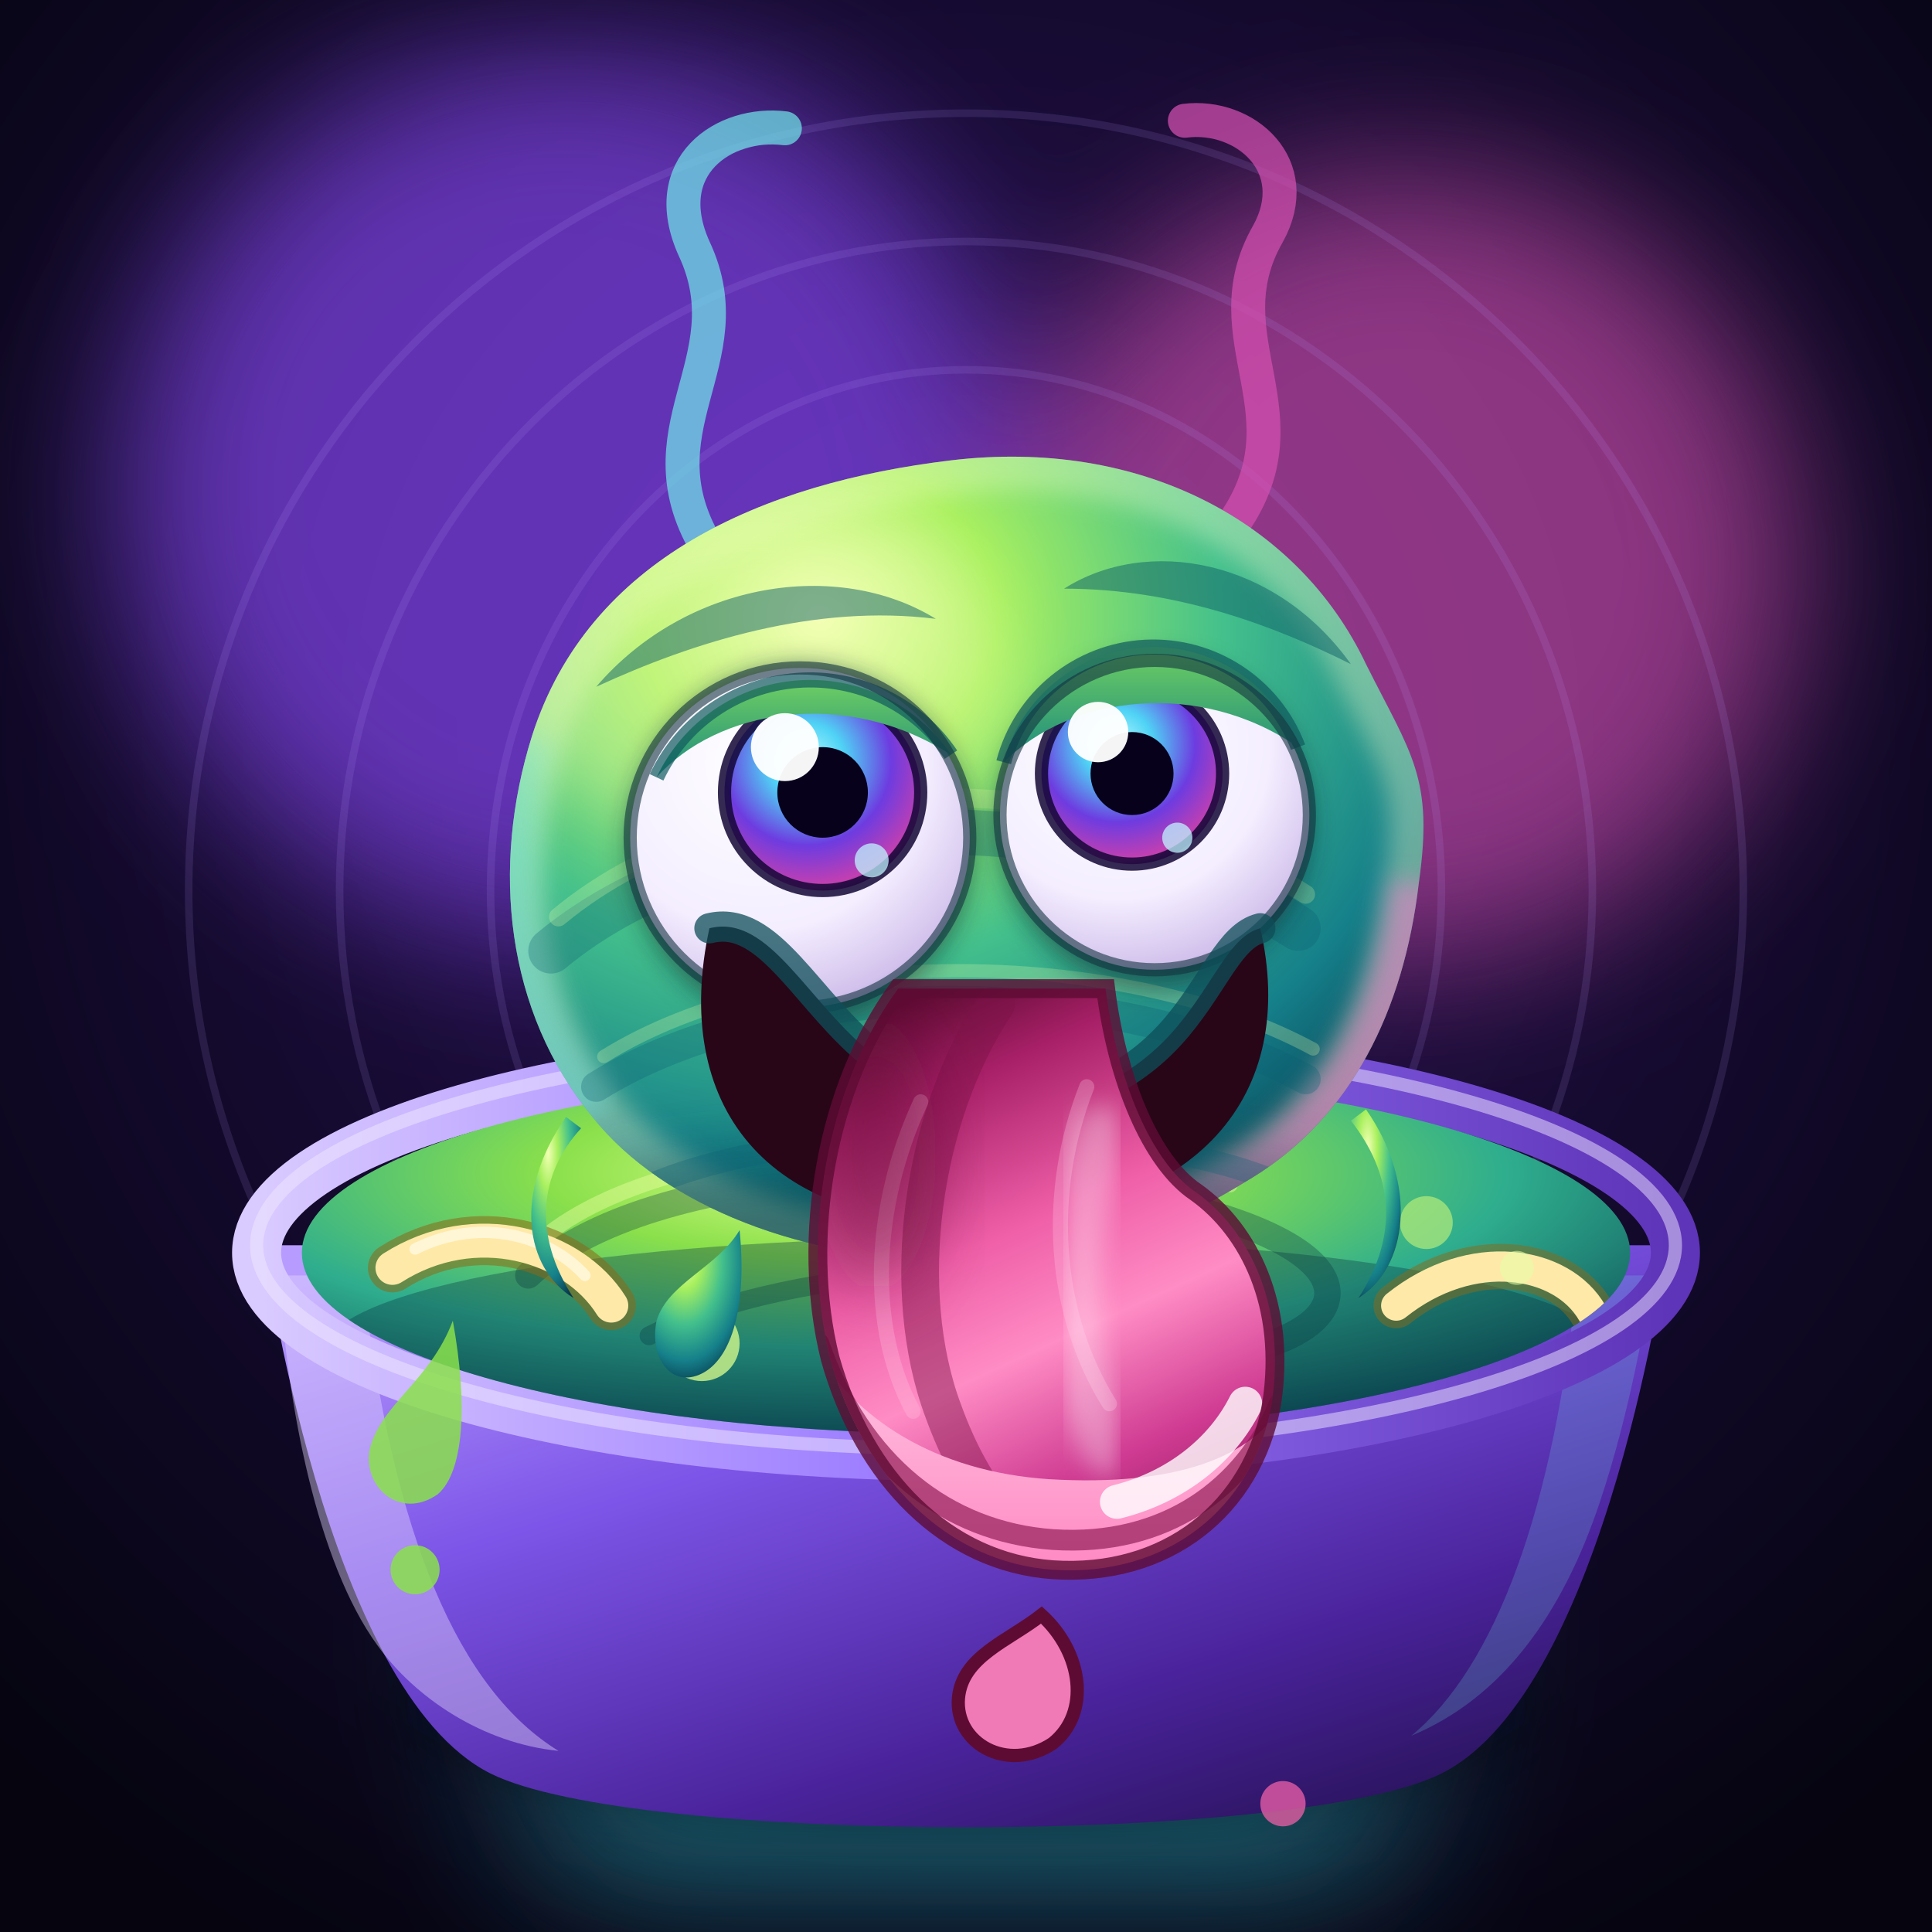
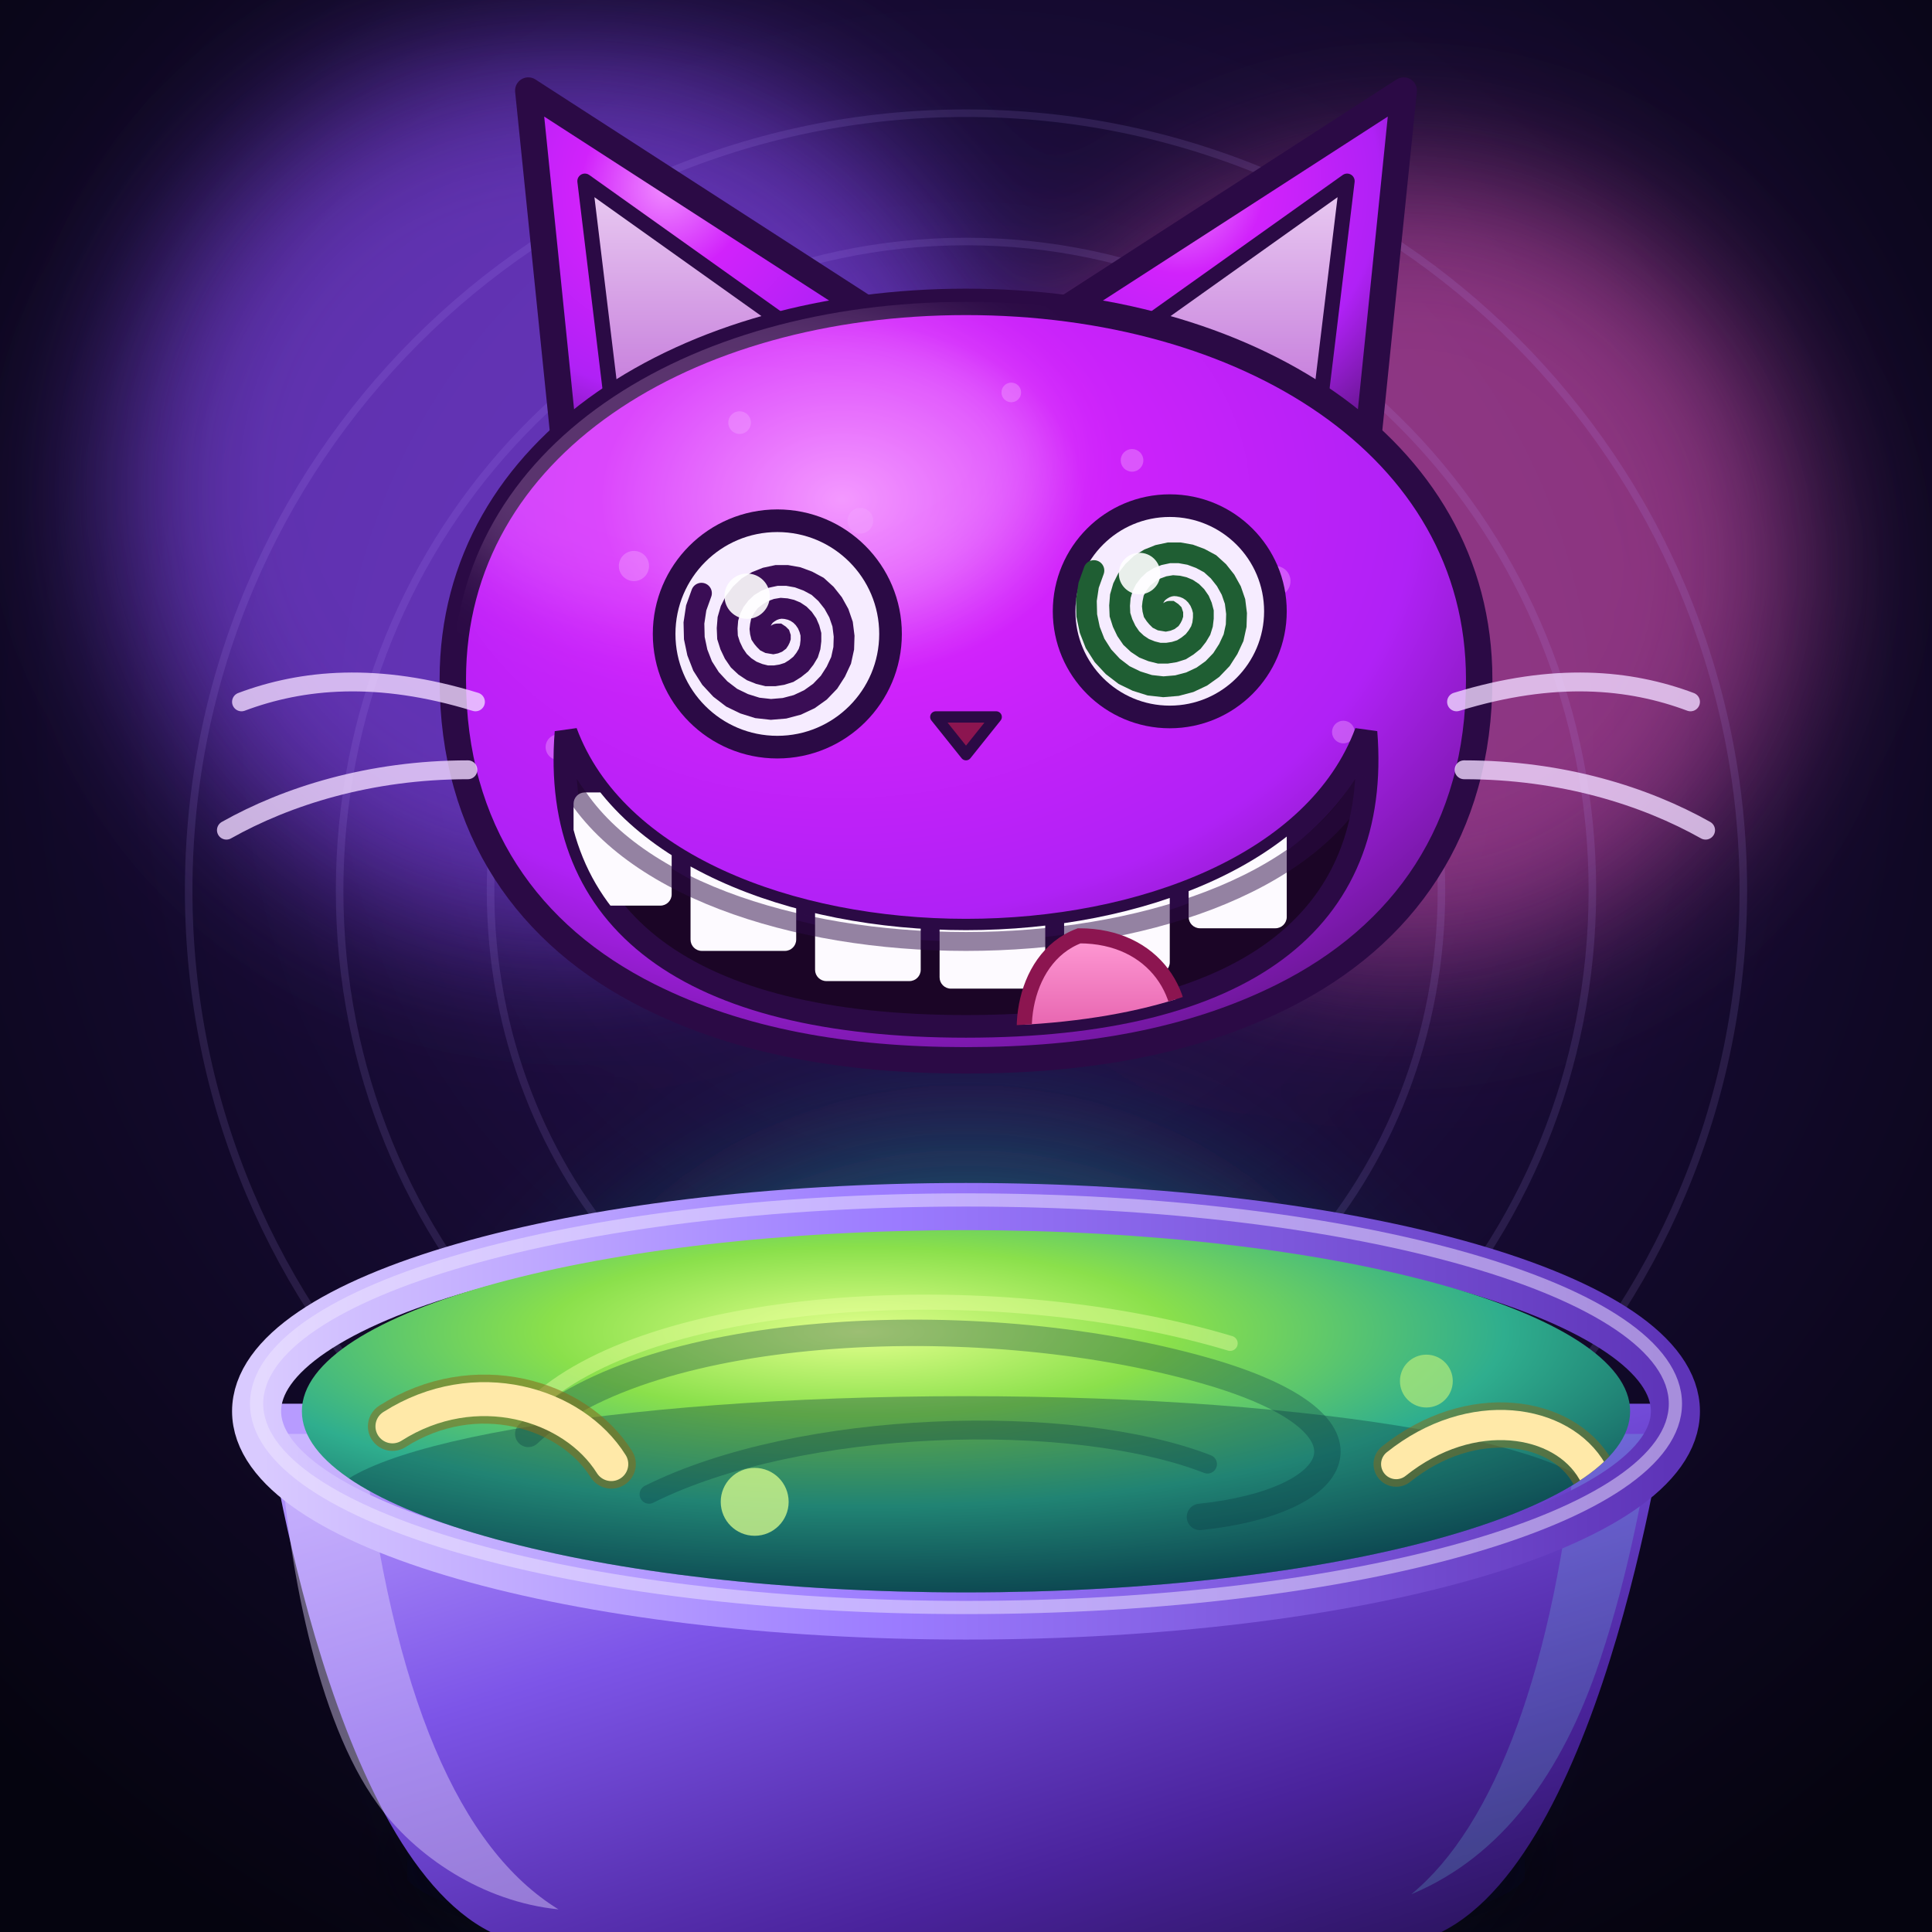
- <svg xmlns="http://www.w3.org/2000/svg" viewBox="0 0 512 512" width="512" height="512" role="img" aria-label="A bowl of soup with eyes and a lolling tongue">
+ <svg xmlns="http://www.w3.org/2000/svg" viewBox="0 0 512 512" width="512" height="512" role="img" aria-label="The SynthSoup cat grinning above a bowl of soup">
  <defs>
    <radialGradient id="bg" cx="50%" cy="38%" r="72%">
      <stop offset="0" stop-color="#2a1256" />
      <stop offset=".55" stop-color="#140a2e" />
      <stop offset="1" stop-color="#05040f" />
    </radialGradient>
    <radialGradient id="broth" cx="42%" cy="28%" r="78%">
      <stop offset="0" stop-color="#e2ff8c" />
      <stop offset=".3" stop-color="#8ae04b" />
      <stop offset=".62" stop-color="#2fae8e" />
      <stop offset="1" stop-color="#0a4150" />
    </radialGradient>
-     <radialGradient id="goo" cx="34%" cy="20%" r="88%">
-       <stop offset="0" stop-color="#f2ffb4" />
-       <stop offset=".22" stop-color="#a8f05e" />
-       <stop offset=".5" stop-color="#43c08c" />
-       <stop offset=".78" stop-color="#15808a" />
-       <stop offset="1" stop-color="#07394d" />
+     <radialGradient id="fur" cx="38%" cy="26%" r="84%">
+       <stop offset="0" stop-color="#f08bff" />
+       <stop offset=".28" stop-color="#d122fb" />
+       <stop offset=".66" stop-color="#b021f6" />
+       <stop offset="1" stop-color="#5c1480" />
    </radialGradient>
-     <linearGradient id="lid" x1="0%" y1="0%" x2="0%" y2="100%">
-       <stop offset="0" stop-color="#6fcf62" />
-       <stop offset="1" stop-color="#1b8a7e" />
+     <linearGradient id="ear" x1="0%" y1="0%" x2="0%" y2="100%">
+       <stop offset="0" stop-color="#eacdf2" />
+       <stop offset="1" stop-color="#c06fd8" />
+     </linearGradient>
+     <linearGradient id="tongue" x1="0%" y1="0%" x2="0%" y2="100%">
+       <stop offset="0" stop-color="#ff9ad4" />
+       <stop offset="1" stop-color="#d1348f" />
    </linearGradient>
    <linearGradient id="bowl" x1="12%" y1="0%" x2="88%" y2="100%">
      <stop offset="0" stop-color="#b79bff" />
      <stop offset=".34" stop-color="#7d55e8" />
      <stop offset=".72" stop-color="#4a239c" />
      <stop offset="1" stop-color="#23104f" />
    </linearGradient>
    <linearGradient id="rim" x1="0%" y1="0%" x2="100%" y2="0%">
      <stop offset="0" stop-color="#d9caff" />
      <stop offset=".45" stop-color="#9b7bff" />
      <stop offset="1" stop-color="#5e34b8" />
    </linearGradient>
-     <linearGradient id="tongue" x1="26%" y1="0%" x2="62%" y2="100%">
-       <stop offset="0" stop-color="#5e0b33" />
-       <stop offset=".16" stop-color="#a82068" />
-       <stop offset=".42" stop-color="#ef5fa8" />
-       <stop offset=".62" stop-color="#ff8cc4" />
-       <stop offset=".84" stop-color="#cf3b92" />
-       <stop offset="1" stop-color="#9c1f66" />
-     </linearGradient>
-     <linearGradient id="curl" x1="0%" y1="0%" x2="0%" y2="100%">
-       <stop offset="0" stop-color="#ffc8e4" />
-       <stop offset="1" stop-color="#ff87c2" />
-     </linearGradient>
-     <radialGradient id="sclera" cx="38%" cy="28%" r="82%">
-       <stop offset="0" stop-color="#ffffff" />
-       <stop offset=".6" stop-color="#f4eeff" />
-       <stop offset=".88" stop-color="#d2c1ec" />
-       <stop offset="1" stop-color="#a289c7" />
-     </radialGradient>
-     <radialGradient id="iris" cx="42%" cy="34%" r="74%">
-       <stop offset="0" stop-color="#b6fbff" />
-       <stop offset=".26" stop-color="#4fd3f5" />
-       <stop offset=".58" stop-color="#6d3ce0" />
-       <stop offset=".86" stop-color="#c33fb0" />
-       <stop offset="1" stop-color="#2a0a52" />
-     </radialGradient>
    <filter id="soft" x="-40%" y="-40%" width="180%" height="180%">
      <feGaussianBlur stdDeviation="9" />
    </filter>
    <filter id="softer" x="-60%" y="-60%" width="220%" height="220%">
      <feGaussianBlur stdDeviation="20" />
    </filter>
    <filter id="tight" x="-30%" y="-30%" width="160%" height="160%">
-       <feGaussianBlur stdDeviation="3.2" />
+       <feGaussianBlur stdDeviation="3" />
    </filter>
-     <path id="headpath" d="M252 122 C302 116 344 138 362 176 C374 200 380 206 376 234                          C372 268 358 296 332 312 C306 328 288 334 252 334                          C214 334 176 320 157 296 C134 268 130 230 141 195                          C156 148 202 128 252 122 Z" />
-     <path id="tonguepath" d="M238 262 C219 288 212 328 220 360                            C229 392 251 414 279 416                            C309 418 332 400 337 372                            C341 346 331 326 317 316                            C305 308 296 286 293 262 Z" />
+     <path id="head" d="M256 108                      C330 108 392 146 392 208                      C392 248 372 276 340 292                      C316 304 288 309 256 309                      C224 309 196 304 172 292                      C140 276 120 248 120 208                      C120 146 182 108 256 108 Z" />
    <clipPath id="headclip">
-       <use href="#headpath" />
-     </clipPath>
-     <clipPath id="tongueclip">
-       <use href="#tonguepath" />
+       <use href="#head" />
    </clipPath>
    <clipPath id="brothclip">
      <ellipse cx="256" cy="332" rx="176" ry="48" />
+     </clipPath>
+     <clipPath id="grinclip">
+       <path id="grin" d="M150 222 C176 292 336 292 362 222 C366 272 330 300 256 300 C182 300 146 272 150 222 Z" />
    </clipPath>
  </defs>
  <rect width="512" height="512" fill="url(#bg)" />
  <g filter="url(#softer)" opacity=".62">
    <circle cx="150" cy="130" r="118" fill="#8e4bff" />
    <circle cx="372" cy="150" r="104" fill="#d44fb0" />
    <circle cx="256" cy="430" r="126" fill="#1f7f8c" />
  </g>
  <g fill="none" stroke="#b79bff" opacity=".13">
    <ellipse cx="256" cy="236" rx="206" ry="206" stroke-width="2" />
    <ellipse cx="256" cy="236" rx="166" ry="172" stroke-width="2" />
    <ellipse cx="256" cy="236" rx="126" ry="138" stroke-width="2" />
  </g>
-   <g fill="none" stroke-linecap="round" opacity=".72">
-     <path d="M188 146 C168 114 198 96 184 66 C174 44 192 32 208 34" stroke="#6fe3e8" stroke-width="9" />
-     <path d="M326 140 C348 110 320 90 336 62 C346 44 330 30 314 32" stroke="#d44fb0" stroke-width="9" />
+   <g transform="translate(0,-28)">
+     <g stroke="#2b0a45" stroke-width="7" stroke-linejoin="round">
+       <path d="M150 150 L140 52 L236 114 Z" fill="url(#fur)" />
+       <path d="M362 150 L372 52 L276 114 Z" fill="url(#fur)" />
+       <path d="M163 142 L155 76 L214 118 Z" fill="url(#ear)" stroke-width="4" />
+       <path d="M349 142 L357 76 L298 118 Z" fill="url(#ear)" stroke-width="4" />
+     </g>
+     <use href="#head" fill="url(#fur)" stroke="#2b0a45" stroke-width="7" />
+     <g clip-path="url(#headclip)">
+       <ellipse cx="196" cy="150" rx="84" ry="46" fill="#ffc7ff" opacity=".22" filter="url(#soft)" />
+       <g fill="#f3a6ff" opacity=".4">
+         <circle cx="168" cy="178" r="4" />
+         <circle cx="196" cy="140" r="3" />
+         <circle cx="228" cy="166" r="3.4" />
+         <circle cx="300" cy="150" r="3" />
+         <circle cx="338" cy="182" r="4" />
+         <circle cx="356" cy="222" r="3" />
+         <circle cx="148" cy="226" r="3.4" />
+         <circle cx="268" cy="132" r="2.6" />
+       </g>
+     </g>
+     <g stroke="#f0d8ff" stroke-width="5" stroke-linecap="round" opacity=".8" fill="none">
+       <path d="M126 214 C100 206 80 208 64 214" />
+       <path d="M124 232 C98 232 76 239 60 248" />
+       <path d="M386 214 C412 206 432 208 448 214" />
+       <path d="M388 232 C414 232 436 239 452 248" />
+     </g>
+     <path href="#grin" d="M150 222 C176 292 336 292 362 222 C366 272 330 300 256 300 C182 300 146 272 150 222 Z" fill="#1b0526" stroke="#2b0a45" stroke-width="6" />
+     <g clip-path="url(#grinclip)">
+       <g fill="#fdfaff">
+         <rect x="152" y="238" width="26" height="30" rx="3" />
+         <rect x="183" y="246" width="28" height="34" rx="3" />
+         <rect x="216" y="252" width="28" height="36" rx="3" />
+         <rect x="249" y="254" width="28" height="36" rx="3" />
+         <rect x="282" y="252" width="28" height="34" rx="3" />
+         <rect x="315" y="244" width="26" height="30" rx="3" />
+       </g>
+       <path d="M150 234 C180 292 332 292 362 234" fill="none" stroke="#2b0a45" stroke-width="5" opacity=".5" />
+       <path d="M286 276 C306 276 316 292 312 308 C308 324 286 328 276 316 C268 306 270 282 286 276 Z" fill="url(#tongue)" stroke="#8c1550" stroke-width="4" />
+     </g>
+     <g>
+       <circle cx="206" cy="196" r="30" fill="#f6ecff" stroke="#2b0a45" stroke-width="6" />
+       <circle cx="310" cy="190" r="28" fill="#f6ecff" stroke="#2b0a45" stroke-width="6" />
+       <path d="M206.0 196.0 L206.2 196.0 L206.5 196.2 L206.7 196.4 L206.8 196.7 L206.8 197.0 L206.7 197.3 L206.5 197.7 L206.3 198.0 L205.9 198.3 L205.4 198.5 L204.9 198.6 L204.3 198.5 L203.7 198.4 L203.1 198.1 L202.6 197.6 L202.1 197.0 L201.7 196.4 L201.5 195.6 L201.4 194.7 L201.5 193.8 L201.7 192.8 L202.2 191.9 L202.8 191.1 L203.7 190.4 L204.7 189.8 L205.8 189.4 L207.0 189.2 L208.3 189.3 L209.6 189.6 L210.8 190.1 L212.0 190.9 L213.0 191.9 L213.9 193.2 L214.5 194.6 L214.9 196.1 L214.9 197.8 L214.7 199.5 L214.2 201.1 L213.3 202.6 L212.2 204.0 L210.7 205.2 L209.1 206.2 L207.2 206.8 L205.3 207.1 L203.2 207.1 L201.2 206.6 L199.2 205.8 L197.4 204.6 L195.8 203.1 L194.5 201.2 L193.5 199.1 L192.8 196.9 L192.7 194.5 L192.9 192.0 L193.6 189.6 L194.7 187.4 L196.3 185.3 L198.2 183.5 L200.5 182.1 L203.0 181.1 L205.8 180.5 L208.6 180.5 L211.4 181.0 L214.1 182.0 L216.7 183.4 L218.9 185.4 L220.8 187.8 L222.3 190.5 L223.3 193.4 L223.7 196.6 L223.6 199.8 L222.9 203.0 L221.5 206.0 L219.7 208.8 L217.3 211.3 L214.5 213.3 L211.3 214.8 L207.9 215.7 L204.3 216.0 L200.7 215.6 L197.2 214.5 L193.9 212.9 L190.9 210.6 L188.3 207.8 L186.2 204.5 L184.8 200.9 L184.0 197.1 L183.9 193.1 L184.5 189.1 L185.9 185.2" fill="none" stroke="#3a0d55" stroke-width="5.5" stroke-linecap="round" />
+       <path d="M310.0 190.0 L310.2 190.0 L310.5 190.2 L310.7 190.4 L310.8 190.7 L310.8 191.0 L310.7 191.3 L310.5 191.7 L310.3 192.0 L309.9 192.3 L309.4 192.5 L308.9 192.6 L308.3 192.5 L307.7 192.4 L307.1 192.1 L306.6 191.6 L306.1 191.0 L305.7 190.4 L305.5 189.6 L305.4 188.7 L305.5 187.8 L305.7 186.8 L306.2 185.9 L306.8 185.1 L307.7 184.4 L308.7 183.8 L309.8 183.4 L311.0 183.2 L312.3 183.3 L313.6 183.6 L314.8 184.1 L316.0 184.9 L317.0 185.9 L317.9 187.2 L318.5 188.6 L318.9 190.1 L318.9 191.8 L318.7 193.5 L318.2 195.1 L317.3 196.6 L316.2 198.0 L314.7 199.2 L313.1 200.2 L311.2 200.8 L309.3 201.1 L307.2 201.1 L305.2 200.6 L303.2 199.8 L301.4 198.6 L299.8 197.1 L298.5 195.2 L297.5 193.1 L296.8 190.9 L296.7 188.5 L296.9 186.0 L297.6 183.6 L298.7 181.4 L300.3 179.3 L302.2 177.5 L304.5 176.1 L307.0 175.1 L309.8 174.5 L312.6 174.5 L315.4 175.0 L318.1 176.0 L320.7 177.4 L322.9 179.4 L324.8 181.8 L326.3 184.5 L327.3 187.4 L327.7 190.6 L327.6 193.8 L326.9 197.0 L325.5 200.0 L323.7 202.8 L321.3 205.3 L318.5 207.3 L315.3 208.8 L311.9 209.7 L308.3 210.0 L304.7 209.6 L301.2 208.5 L297.9 206.9 L294.9 204.6 L292.3 201.8 L290.2 198.5 L288.8 194.9 L288.0 191.1 L287.9 187.1 L288.5 183.1 L289.9 179.2" fill="none" stroke="#1f5e33" stroke-width="5.5" stroke-linecap="round" />
+       <circle cx="198" cy="186" r="6" fill="#ffffff" opacity=".9" />
+       <circle cx="302" cy="180" r="5.5" fill="#ffffff" opacity=".9" />
+     </g>
+     <path d="M248 218 L264 218 L256 228 Z" fill="#8c1550" stroke="#2b0a45" stroke-width="3" stroke-linejoin="round" />
  </g>
-   <ellipse cx="256" cy="452" rx="150" ry="26" fill="#04030c" opacity=".55" filter="url(#soft)" />
-   <path d="M70 330 C70 330 86 448 130 470 C168 489 344 489 382 470 C426 448 442 330 442 330 Z" fill="url(#bowl)" />
-   <path d="M96 338 C104 408 122 448 148 464 C128 462 110 450 100 436 C84 414 76 372 74 338 Z" fill="#e4d8ff" opacity=".42" />
-   <path d="M418 338 C412 400 396 442 374 460 C398 450 414 428 424 398 C432 374 436 350 438 338 Z" fill="#6fe3e8" opacity=".2" />
-   <ellipse cx="256" cy="332" rx="188" ry="54" fill="none" stroke="url(#rim)" stroke-width="13" />
-   <ellipse cx="256" cy="330" rx="188" ry="54" fill="none" stroke="#f0e8ff" stroke-width="3.5" opacity=".5" />
-   <ellipse cx="256" cy="332" rx="176" ry="48" fill="url(#broth)" />
-   <g clip-path="url(#brothclip)">
-     <g fill="none" stroke="#06343f" opacity=".32" stroke-linecap="round">
-       <path d="M140 338 C172 308 262 304 322 322 C368 336 356 356 318 360" stroke-width="7" />
-       <path d="M172 354 C212 334 284 332 320 346" stroke-width="5" />
+   <g transform="translate(0,42)">
+     <ellipse cx="256" cy="452" rx="150" ry="26" fill="#04030c" opacity=".55" filter="url(#soft)" />
+     <path d="M70 330 C70 330 86 448 130 470 C168 489 344 489 382 470 C426 448 442 330 442 330 Z" fill="url(#bowl)" />
+     <path d="M96 338 C104 408 122 448 148 464 C128 462 110 450 100 436 C84 414 76 372 74 338 Z" fill="#e4d8ff" opacity=".42" />
+     <path d="M418 338 C412 400 396 442 374 460 C398 450 414 428 424 398 C432 374 436 350 438 338 Z" fill="#6fe3e8" opacity=".2" />
+     <ellipse cx="256" cy="332" rx="188" ry="54" fill="none" stroke="url(#rim)" stroke-width="13" />
+     <ellipse cx="256" cy="330" rx="188" ry="54" fill="none" stroke="#f0e8ff" stroke-width="3.5" opacity=".5" />
+     <ellipse cx="256" cy="332" rx="176" ry="48" fill="url(#broth)" />
+     <g clip-path="url(#brothclip)">
+       <g fill="none" stroke="#06343f" opacity=".32" stroke-linecap="round">
+         <path d="M140 338 C172 308 262 304 322 322 C368 336 356 356 318 360" stroke-width="7" />
+         <path d="M172 354 C212 334 284 332 320 346" stroke-width="5" />
+       </g>
+       <path d="M144 328 C178 300 266 296 326 314" fill="none" stroke="#e8ff9e" opacity=".45" stroke-width="4" stroke-linecap="round" />
+       <ellipse cx="256" cy="358" rx="170" ry="30" fill="#063542" opacity=".35" />
+       <g fill="none" stroke-linecap="round">
+         <path d="M104 336 C126 322 152 330 162 346" stroke="#8a6a18" stroke-width="13" opacity=".55" />
+         <path d="M104 336 C126 322 152 330 162 346" stroke="#ffe9a8" stroke-width="9" />
+         <path d="M370 346 C390 330 414 334 422 348" stroke="#8a6a18" stroke-width="12" opacity=".5" />
+         <path d="M370 346 C390 330 414 334 422 348" stroke="#ffe9a8" stroke-width="8" />
+       </g>
+       <circle cx="200" cy="356" r="9" fill="#dcff8e" opacity=".75" />
+       <circle cx="378" cy="324" r="7" fill="#bdf07a" opacity=".65" />
    </g>
-     <path d="M144 328 C178 300 266 296 326 314" fill="none" stroke="#e8ff9e" opacity=".45" stroke-width="4" stroke-linecap="round" />
-     <ellipse cx="256" cy="358" rx="170" ry="30" fill="#063542" opacity=".35" />
-     <g fill="none" stroke-linecap="round">
-       <path d="M104 336 C126 322 152 330 162 346" stroke="#8a6a18" stroke-width="13" opacity=".55" />
-       <path d="M104 336 C126 322 152 330 162 346" stroke="#ffe9a8" stroke-width="9" />
-       <path d="M110 331 C128 322 146 328 155 338" stroke="#fffbe6" stroke-width="3" opacity=".75" />
-       <path d="M370 346 C390 330 414 334 422 348" stroke="#8a6a18" stroke-width="12" opacity=".5" />
-       <path d="M370 346 C390 330 414 334 422 348" stroke="#ffe9a8" stroke-width="8" />
-     </g>
-     <circle cx="186" cy="356" r="10" fill="#dcff8e" opacity=".75" />
-     <circle cx="186" cy="356" r="4.5" fill="#f6ffd8" opacity=".9" />
-     <circle cx="378" cy="324" r="7" fill="#bdf07a" opacity=".65" />
-     <circle cx="402" cy="336" r="4.5" fill="#e4ffa6" opacity=".55" />
  </g>
-   <use href="#headpath" fill="url(#goo)" />
-   <g clip-path="url(#headclip)">
-     <use href="#headpath" fill="none" stroke="#f6ffc8" stroke-width="18" opacity=".38" filter="url(#tight)" />
-     <path d="M376 234 C372 268 358 296 332 312 C306 328 288 334 252 334" fill="none" stroke="#ff7ad0" stroke-width="15" opacity=".5" filter="url(#tight)" />
-     <path d="M141 195 C130 230 134 268 157 296" fill="none" stroke="#6fe3e8" stroke-width="13" opacity=".35" filter="url(#tight)" />
-     <ellipse cx="256" cy="340" rx="150" ry="36" fill="#06343f" opacity=".45" filter="url(#soft)" />
-     <ellipse cx="200" cy="178" rx="68" ry="44" fill="#f4ffb6" opacity=".32" filter="url(#soft)" />
-     <g fill="none" stroke="#0b5f73" opacity=".3" stroke-linecap="round">
-       <path d="M146 252 C194 212 288 210 344 246" stroke-width="12" />
-       <path d="M158 288 C206 258 294 258 346 286" stroke-width="8" />
-       <path d="M168 316 C208 296 300 296 340 314" stroke-width="6" />
-     </g>
-     <g fill="none" stroke="#e4ffa8" opacity=".26" stroke-linecap="round">
-       <path d="M148 243 C196 203 290 201 346 237" stroke-width="5" />
-       <path d="M160 280 C208 250 296 250 348 278" stroke-width="3.5" />
-     </g>
-     <path d="M158 182 C182 154 222 148 248 164 C216 160 184 170 158 182 Z" fill="#0d5f68" opacity=".5" />
-     <path d="M358 176 C338 148 304 142 282 156 C312 156 338 166 358 176 Z" fill="#0d5f68" opacity=".5" />
-   </g>
-   <g fill="url(#goo)">
-     <path d="M150 296 C136 316 139 336 152 344 C141 327 143 311 154 299 Z" />
-     <path d="M362 294 C376 314 373 336 360 344 C371 327 369 311 358 297 Z" />
-     <path d="M196 326 C198 346 194 360 186 364 C178 368 172 360 174 350 C177 340 190 336 196 326 Z" />
-     <path d="M322 322 C326 342 323 356 315 360 C307 364 300 356 303 347 C306 338 317 333 322 322 Z" />
-   </g>
-   <g>
-     <ellipse cx="212" cy="224" rx="46" ry="48" fill="#07202c" opacity=".5" filter="url(#tight)" />
-     <circle cx="212" cy="222" r="45" fill="url(#sclera)" />
-     <circle cx="218" cy="210" r="26" fill="url(#iris)" />
-     <circle cx="218" cy="210" r="26" fill="none" stroke="#120634" stroke-width="3.5" opacity=".85" />
-     <circle cx="218" cy="210" r="12" fill="#07011c" />
-     <path d="M174 206 A45 45 0 0 1 252 200 C224 182 190 188 174 206 Z" fill="url(#lid)" />
-     <path d="M174 206 A45 45 0 0 1 252 200" fill="none" stroke="#0f5a5e" stroke-width="4" opacity=".7" />
-     <circle cx="212" cy="222" r="45" fill="none" stroke="#123240" stroke-width="3.5" opacity=".6" />
-     <circle cx="208" cy="198" r="9" fill="#ffffff" opacity=".96" />
-     <circle cx="231" cy="228" r="4.5" fill="#bdf4ff" opacity=".75" />
-     <ellipse cx="306" cy="218" rx="42" ry="44" fill="#07202c" opacity=".5" filter="url(#tight)" />
-     <circle cx="306" cy="216" r="41" fill="url(#sclera)" />
-     <circle cx="300" cy="205" r="24" fill="url(#iris)" />
-     <circle cx="300" cy="205" r="24" fill="none" stroke="#120634" stroke-width="3.5" opacity=".85" />
-     <circle cx="300" cy="205" r="11" fill="#07011c" />
-     <path d="M266 202 A41 41 0 0 1 344 198 C318 180 284 184 266 202 Z" fill="url(#lid)" />
-     <path d="M266 202 A41 41 0 0 1 344 198" fill="none" stroke="#0f5a5e" stroke-width="4" opacity=".7" />
-     <circle cx="306" cy="216" r="41" fill="none" stroke="#123240" stroke-width="3.5" opacity=".6" />
-     <circle cx="291" cy="194" r="8" fill="#ffffff" opacity=".96" />
-     <circle cx="312" cy="222" r="4" fill="#bdf4ff" opacity=".75" />
-   </g>
-   <path d="M188 246 C204 242 214 266 232 280 C258 300 292 296 312 272 C322 260 326 248 334 246          C344 290 318 322 260 324 C202 326 178 292 188 246 Z" fill="#280617" />
-   <path d="M188 246 C204 242 214 266 232 280 C258 300 292 296 312 272 C322 260 326 248 334 246" fill="none" stroke="#0e4e58" stroke-width="8" stroke-linecap="round" opacity=".75" />
-   <use href="#tonguepath" fill="url(#tongue)" />
-   <g clip-path="url(#tongueclip)">
-     <path d="M264 266 C244 296 238 342 250 374 C258 396 270 410 284 414" fill="none" stroke="#7d1148" stroke-width="10" opacity=".45" stroke-linecap="round" />
-     <g fill="none" stroke="#ffd0e8" opacity=".26" stroke-linecap="round" stroke-width="4">
-       <path d="M244 292 C231 320 230 352 242 374" />
-       <path d="M288 288 C277 316 279 348 294 372" />
-     </g>
-     <ellipse cx="232" cy="306" rx="16" ry="36" fill="#5e0b33" opacity=".45" filter="url(#soft)" />
-     <path d="M292 300 C282 330 282 362 294 384" fill="none" stroke="#ffffff" stroke-width="14" opacity=".32" stroke-linecap="round" filter="url(#tight)" />
-   </g>
-   <g clip-path="url(#tongueclip)">
-     <path d="M215 356 C225 392 249 414 279 417 C311 420 334 402 340 372            C332 386 312 394 278 392 C248 390 226 376 215 356 Z" fill="url(#curl)" />
-     <path d="M217 356 C228 388 251 406 279 408 C309 410 330 394 339 372" fill="none" stroke="#8c1550" stroke-width="5.5" opacity=".65" stroke-linecap="round" />
-     <path d="M296 398 C312 394 324 384 330 372" fill="none" stroke="#ffffff" stroke-width="9" opacity=".8" stroke-linecap="round" />
-   </g>
-   <use href="#tonguepath" fill="none" stroke="#5e0b33" stroke-width="5" opacity=".8" />
-   <path d="M276 428 C287 438 289 454 279 462 C267 470 253 462 254 450 C255 439 267 435 276 428 Z" fill="#f07ab6" stroke="#5e0b33" stroke-width="3.5" />
-   <g fill="#8ae04b" opacity=".85">
-     <path d="M120 350 C124 372 123 390 116 396 C106 403 96 394 98 384 C101 372 114 366 120 350 Z" />
-     <circle cx="110" cy="416" r="6.5" />
-   </g>
-   <circle cx="340" cy="478" r="6" fill="#ef5fa8" opacity=".75" />
</svg>
